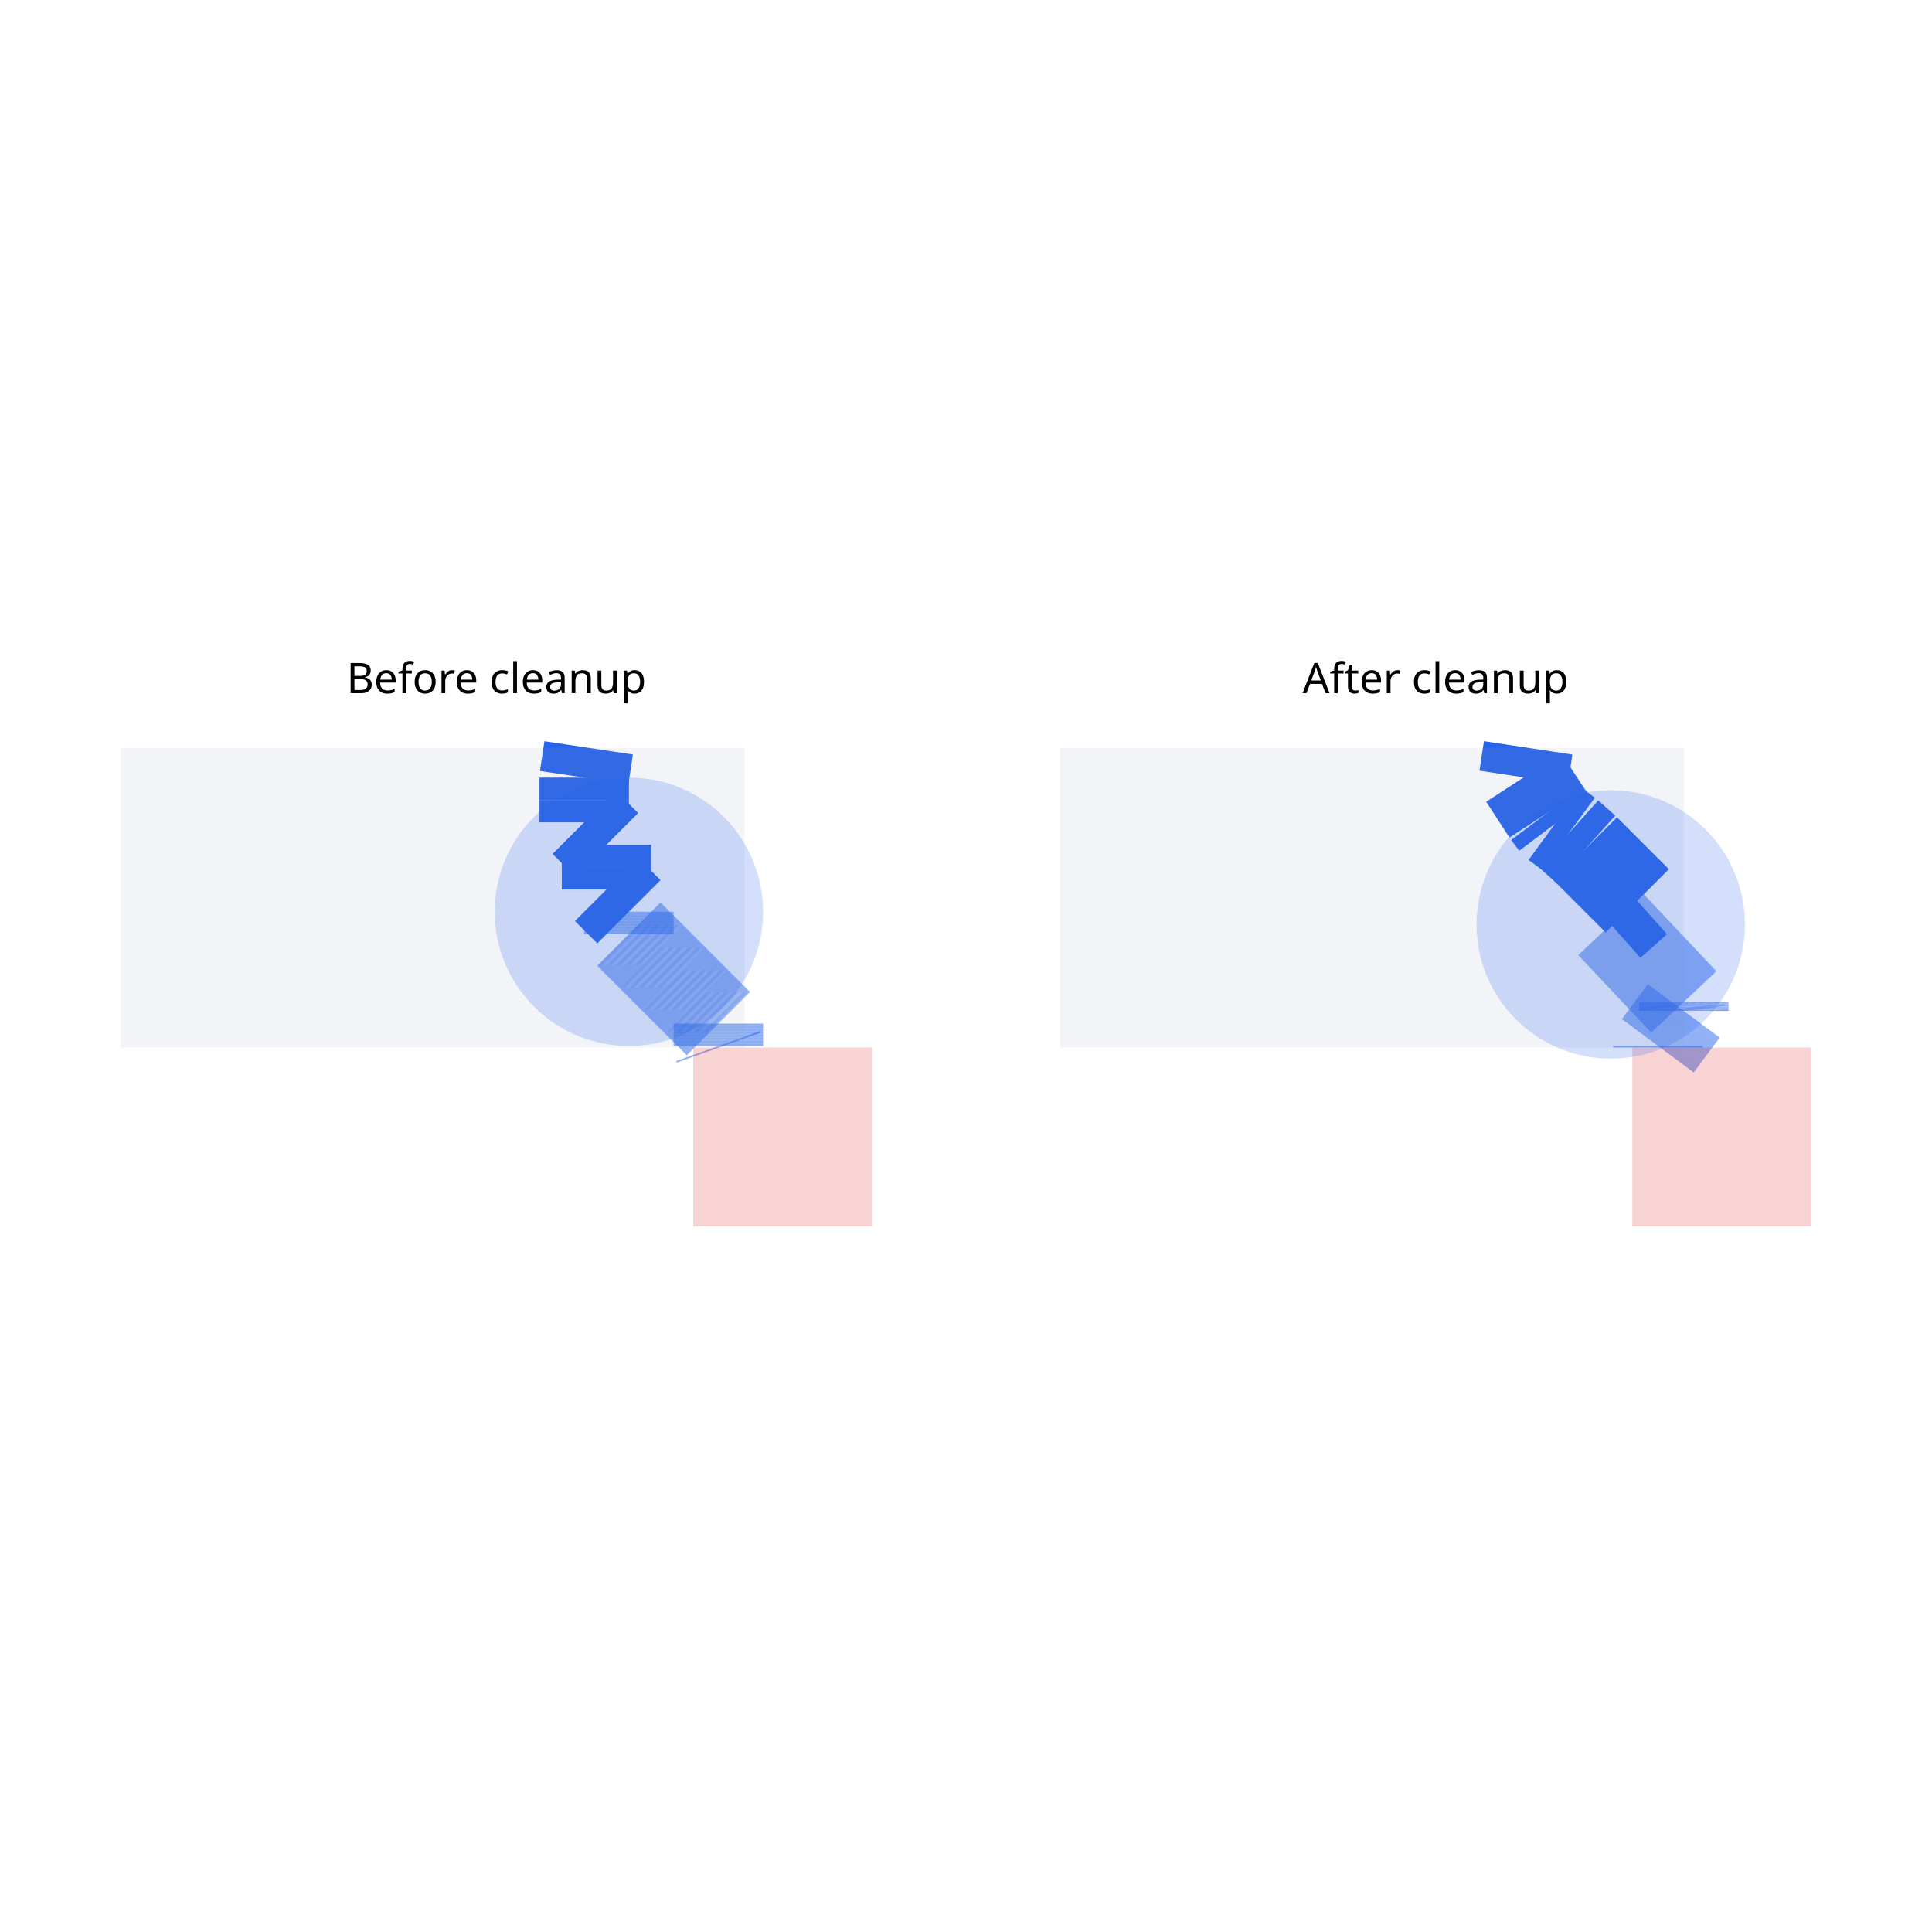
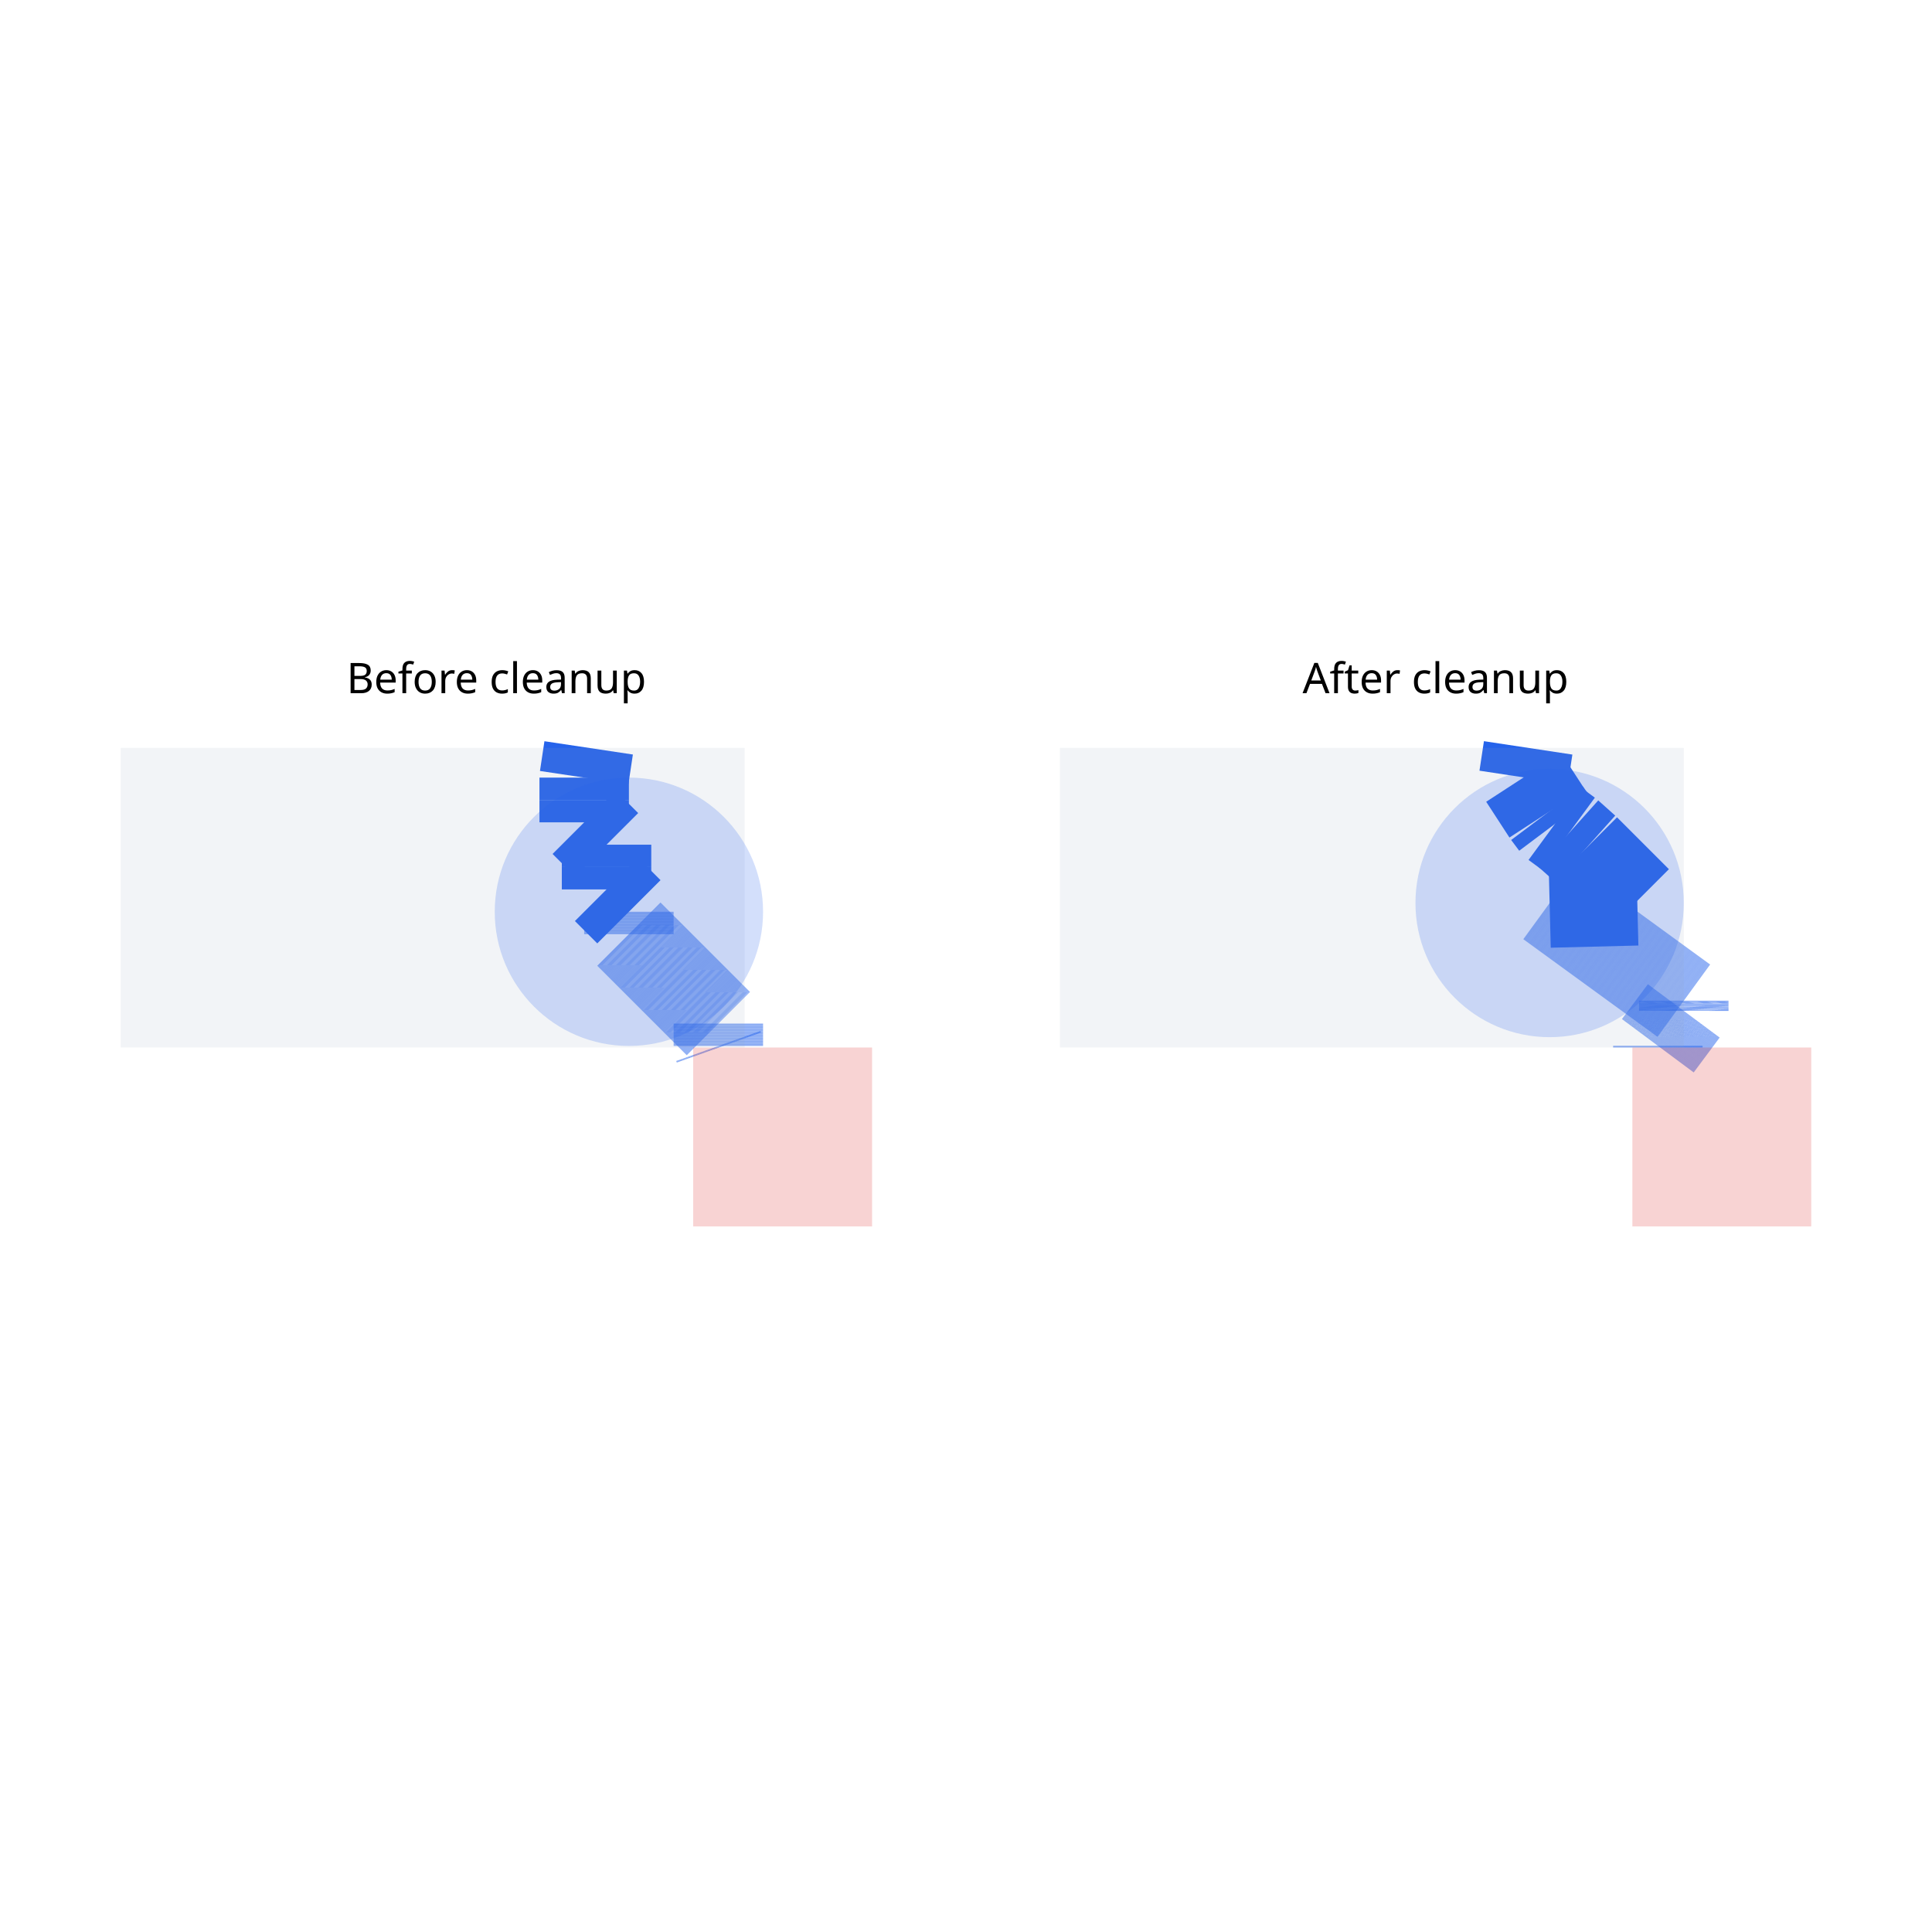
<svg xmlns="http://www.w3.org/2000/svg" width="640" height="640" viewBox="0 0 640 640">
  <rect width="100%" height="100%" fill="white" />
  <g>
    <polyline data-points="-36.91875,1.814 -36.919375,1.81575" data-type="line" data-label="" points="238.148,347 237.963,346.481" fill="none" stroke="#2563eb" stroke-width="29.63" stroke-dasharray="0.03 0.03" />
  </g>
  <g>
    <polyline data-points="-36.919375,1.81575 -36.919375,1.84075" data-type="line" data-label="" points="237.963,346.481 237.963,339.074" fill="none" stroke="#2563eb" stroke-width="29.63" stroke-dasharray="0.03 0.03" />
  </g>
  <g>
    <polyline data-points="-36.919375,1.84075 -36.944375,1.8657500000000002" data-type="line" data-label="" points="237.963,339.074 230.556,331.667" fill="none" stroke="#2563eb" stroke-width="29.63" stroke-dasharray="0.03 0.03" />
  </g>
  <g>
    <polyline data-points="-36.944375,1.8657500000000002 -36.969375,1.8907500000000002" data-type="line" data-label="" points="230.556,331.667 223.148,324.259" fill="none" stroke="#2563eb" stroke-width="29.63" stroke-dasharray="0.03 0.03" />
  </g>
  <g>
    <polyline data-points="-36.969375,1.8907500000000002 -36.994375,1.91575" data-type="line" data-label="" points="223.148,324.259 215.741,316.852" fill="none" stroke="#2563eb" stroke-width="29.63" stroke-dasharray="0.03 0.03" />
  </g>
  <g>
    <polyline data-points="-36.994375,1.91575 -37.019375,1.9407500000000002" data-type="line" data-label="" points="215.741,316.852 208.333,309.444" fill="none" stroke="#2563eb" stroke-width="29.63" stroke-dasharray="0.03 0.03" />
  </g>
  <g>
    <polyline data-points="-37.019375,1.9407500000000002 -37.019375,1.9657500000000003" data-type="line" data-label="" points="208.333,309.444 208.333,302.037" fill="none" stroke="#2563eb" stroke-width="29.63" stroke-dasharray="0.03 0.03" />
  </g>
  <g>
    <polyline data-points="-37.019375,1.9657500000000003 -37.044374999999995,1.9907500000000002" data-type="line" data-label="" points="208.333,302.037 200.926,294.63" fill="none" stroke="#2563eb" stroke-width="29.63" />
  </g>
  <g>
    <polyline data-points="-37.044374999999995,1.9907500000000002 -37.044374999999995,2.01575" data-type="line" data-label="" points="200.926,294.63 200.926,287.222" fill="none" stroke="#2563eb" stroke-width="29.63" />
  </g>
  <g>
    <polyline data-points="-37.044374999999995,2.01575 -37.044374999999995,2.04075" data-type="line" data-label="" points="200.926,287.222 200.926,279.815" fill="none" stroke="#2563eb" stroke-width="29.63" />
  </g>
  <g>
    <polyline data-points="-37.044374999999995,2.04075 -37.069374999999994,2.06575" data-type="line" data-label="" points="200.926,279.815 193.519,272.407" fill="none" stroke="#2563eb" stroke-width="29.63" />
  </g>
  <g>
    <polyline data-points="-37.069374999999994,2.06575 -37.069374999999994,2.09075" data-type="line" data-label="" points="193.519,272.407 193.519,265" fill="none" stroke="#2563eb" stroke-width="29.63" />
  </g>
  <g>
    <polyline data-points="-37.069374999999994,2.09075 -37.069374999999994,2.11575" data-type="line" data-label="" points="193.519,265 193.519,257.593" fill="none" stroke="#2563eb" stroke-width="29.63" />
  </g>
  <g>
    <polyline data-points="-37.069374999999994,2.11575 -37.064375,2.148999999999999" data-type="line" data-label="" points="193.519,257.593 195,247.741" fill="none" stroke="#2563eb" stroke-width="29.63" />
  </g>
  <g>
    <polyline data-points="-35.868999999999986,1.814 -35.868999999999986,1.816" data-type="line" data-label="" points="549.185,347 549.185,346.407" fill="none" stroke="#2563eb" stroke-width="29.63" stroke-dasharray="0.03 0.03" />
  </g>
  <g>
    <polyline data-points="-35.868999999999986,1.816 -35.84000099999999,1.855" data-type="line" data-label="" points="549.185,346.407 557.777,334.852" fill="none" stroke="#2563eb" stroke-width="29.63" stroke-dasharray="0.03 0.03" />
  </g>
  <g>
    <polyline data-points="-35.84000099999999,1.855 -35.83999999999999,1.861" data-type="line" data-label="" points="557.777,334.852 557.778,333.074" fill="none" stroke="#2563eb" stroke-width="29.63" stroke-dasharray="0.03 0.03" />
  </g>
  <g>
    <polyline data-points="-35.83999999999999,1.861 -35.83999999999999,1.863" data-type="line" data-label="" points="557.778,333.074 557.778,332.481" fill="none" stroke="#2563eb" stroke-width="29.63" stroke-dasharray="0.03 0.03" />
  </g>
  <g>
-     <polyline data-points="-35.83999999999999,1.863 -35.84000099999999,1.864" data-type="line" data-label="" points="557.778,332.481 557.777,332.185" fill="none" stroke="#2563eb" stroke-width="29.63" stroke-dasharray="0.03 0.03" />
+     <polyline data-points="-35.83999999999999,1.863 -35.84000099999999,1.8653964455475878" data-type="line" data-label="" points="557.778,332.481 557.777,331.771" fill="none" stroke="#2563eb" stroke-width="29.63" stroke-dasharray="0.03 0.03" />
  </g>
  <g>
-     <polyline data-points="-35.84000099999999,1.864 -35.84000099999999,1.865" data-type="line" data-label="" points="557.777,332.185 557.777,331.889" fill="none" stroke="#2563eb" stroke-width="29.63" stroke-dasharray="0.03 0.03" />
+     <polyline data-points="-35.84000099999999,1.8653964455475878 -35.84000099999999,1.8663964455475877" data-type="line" data-label="" points="557.777,331.771 557.777,331.475" fill="none" stroke="#2563eb" stroke-width="29.63" stroke-dasharray="0.03 0.03" />
  </g>
  <g>
-     <polyline data-points="-35.84000099999999,1.865 -35.92167444675039,1.9516066007157034" data-type="line" data-label="" points="557.777,331.889 533.578,306.228" fill="none" stroke="#2563eb" stroke-width="29.63" stroke-dasharray="0.03 0.03" />
+     <polyline data-points="-35.84000099999999,1.8663964455475877 -35.99000099999999,1.9755517368954205" data-type="line" data-label="" points="557.777,331.475 513.333,299.133" fill="none" stroke="#2563eb" stroke-width="29.63" stroke-dasharray="0.03 0.03" />
  </g>
  <g>
-     <polyline data-points="-35.92167444675039,1.9516066007157034 -35.89199999999999,1.978" data-type="line" data-label="" points="533.578,306.228 542.37,298.407" fill="none" stroke="#2563eb" stroke-width="29.63" />
+     <polyline data-points="-35.99000099999999,1.9755517368954205 -35.89199999999999,1.978" data-type="line" data-label="" points="513.333,299.133 542.37,298.407" fill="none" stroke="#2563eb" stroke-width="29.63" />
  </g>
  <g>
    <polyline data-points="-35.89199999999999,1.978 -35.94999999999999,2.036" data-type="line" data-label="" points="542.37,298.407 525.185,281.222" fill="none" stroke="#2563eb" stroke-width="29.63" />
  </g>
  <g>
    <polyline data-points="-35.94999999999999,2.036 -35.96899999999999,2.053" data-type="line" data-label="" points="525.185,281.222 519.556,276.185" fill="none" stroke="#2563eb" stroke-width="29.63" />
  </g>
  <g>
    <polyline data-points="-35.96899999999999,2.053 -35.98399999999999,2.064" data-type="line" data-label="" points="519.556,276.185 515.111,272.926" fill="none" stroke="#2563eb" stroke-width="29.63" />
  </g>
  <g>
    <polyline data-points="-35.98399999999999,2.064 -35.99299999999999,2.076" data-type="line" data-label="" points="515.111,272.926 512.444,269.37" fill="none" stroke="#2563eb" stroke-width="29.63" />
  </g>
  <g>
    <polyline data-points="-35.99299999999999,2.076 -36.01899999999999,2.116" data-type="line" data-label="" points="512.444,269.37 504.741,257.519" fill="none" stroke="#2563eb" stroke-width="29.63" />
  </g>
  <g>
    <polyline data-points="-36.01899999999999,2.116 -36.01399999999999,2.149" data-type="line" data-label="" points="504.741,257.519 506.222,247.741" fill="none" stroke="#2563eb" stroke-width="29.63" />
  </g>
  <g>
    <rect data-type="rect" data-label="Free region" data-x="-37.23875" data-y="1.9815" x="40" y="247.741" width="206.667" height="99.259" fill="rgba(148,163,184,0.12)" stroke="#94a3b8" stroke-width="0.003" />
  </g>
  <g>
    <rect data-type="rect" data-label="pcb_smtpad_354" data-x="-36.8475" data-y="1.714" x="229.63" y="347" width="59.259" height="59.259" fill="rgba(220,38,38,0.2)" stroke="#dc2626" stroke-width="0.003" />
  </g>
  <g>
    <rect data-type="rect" data-label="Free region" data-x="-36.18874999999999" data-y="1.9815" x="351.111" y="247.741" width="206.667" height="99.259" fill="rgba(148,163,184,0.12)" stroke="#94a3b8" stroke-width="0.003" />
  </g>
  <g>
    <rect data-type="rect" data-label="pcb_smtpad_354" data-x="-35.797499999999985" data-y="1.714" x="540.741" y="347" width="59.259" height="59.259" fill="rgba(220,38,38,0.2)" stroke="#dc2626" stroke-width="0.003" />
  </g>
  <circle data-type="circle" data-label="" data-x="-37.019375" data-y="1.9657500000000003" cx="208.333" cy="302.037" r="44.444" fill="rgba(37,99,235,0.2)" stroke="#2563eb" stroke-width="0.003" />
-   <circle data-type="circle" data-label="" data-x="-35.92167444675039" data-y="1.9516066007157034" cx="533.578" cy="306.228" r="44.444" fill="rgba(37,99,235,0.2)" stroke="#2563eb" stroke-width="0.003" />
+   <circle data-type="circle" data-label="" data-x="-35.99000099999999" data-y="1.9755517368954205" cx="513.333" cy="299.133" r="44.444" fill="rgba(37,99,235,0.2)" stroke="#2563eb" stroke-width="0.003" />
  <text data-type="text" data-label="Before cleanup" data-x="-37.167500000000004" data-y="2.1962500000000005" x="164.444" y="233.741" fill="black" font-size="14" font-family="sans-serif" text-anchor="middle" dominant-baseline="text-after-edge">Before cleanup</text>
  <text data-type="text" data-label="After cleanup" data-x="-36.11749999999999" data-y="2.1962500000000005" x="475.556" y="233.741" fill="black" font-size="14" font-family="sans-serif" text-anchor="middle" dominant-baseline="text-after-edge">After cleanup</text>
  <g id="crosshair" style="display: none">
    <line id="crosshair-h" y1="0" y2="640" stroke="#666" stroke-width="0.5" />
    <line id="crosshair-v" x1="0" x2="640" stroke="#666" stroke-width="0.5" />
    <text id="coordinates" font-family="monospace" font-size="12" fill="#666" />
  </g>
</svg>
